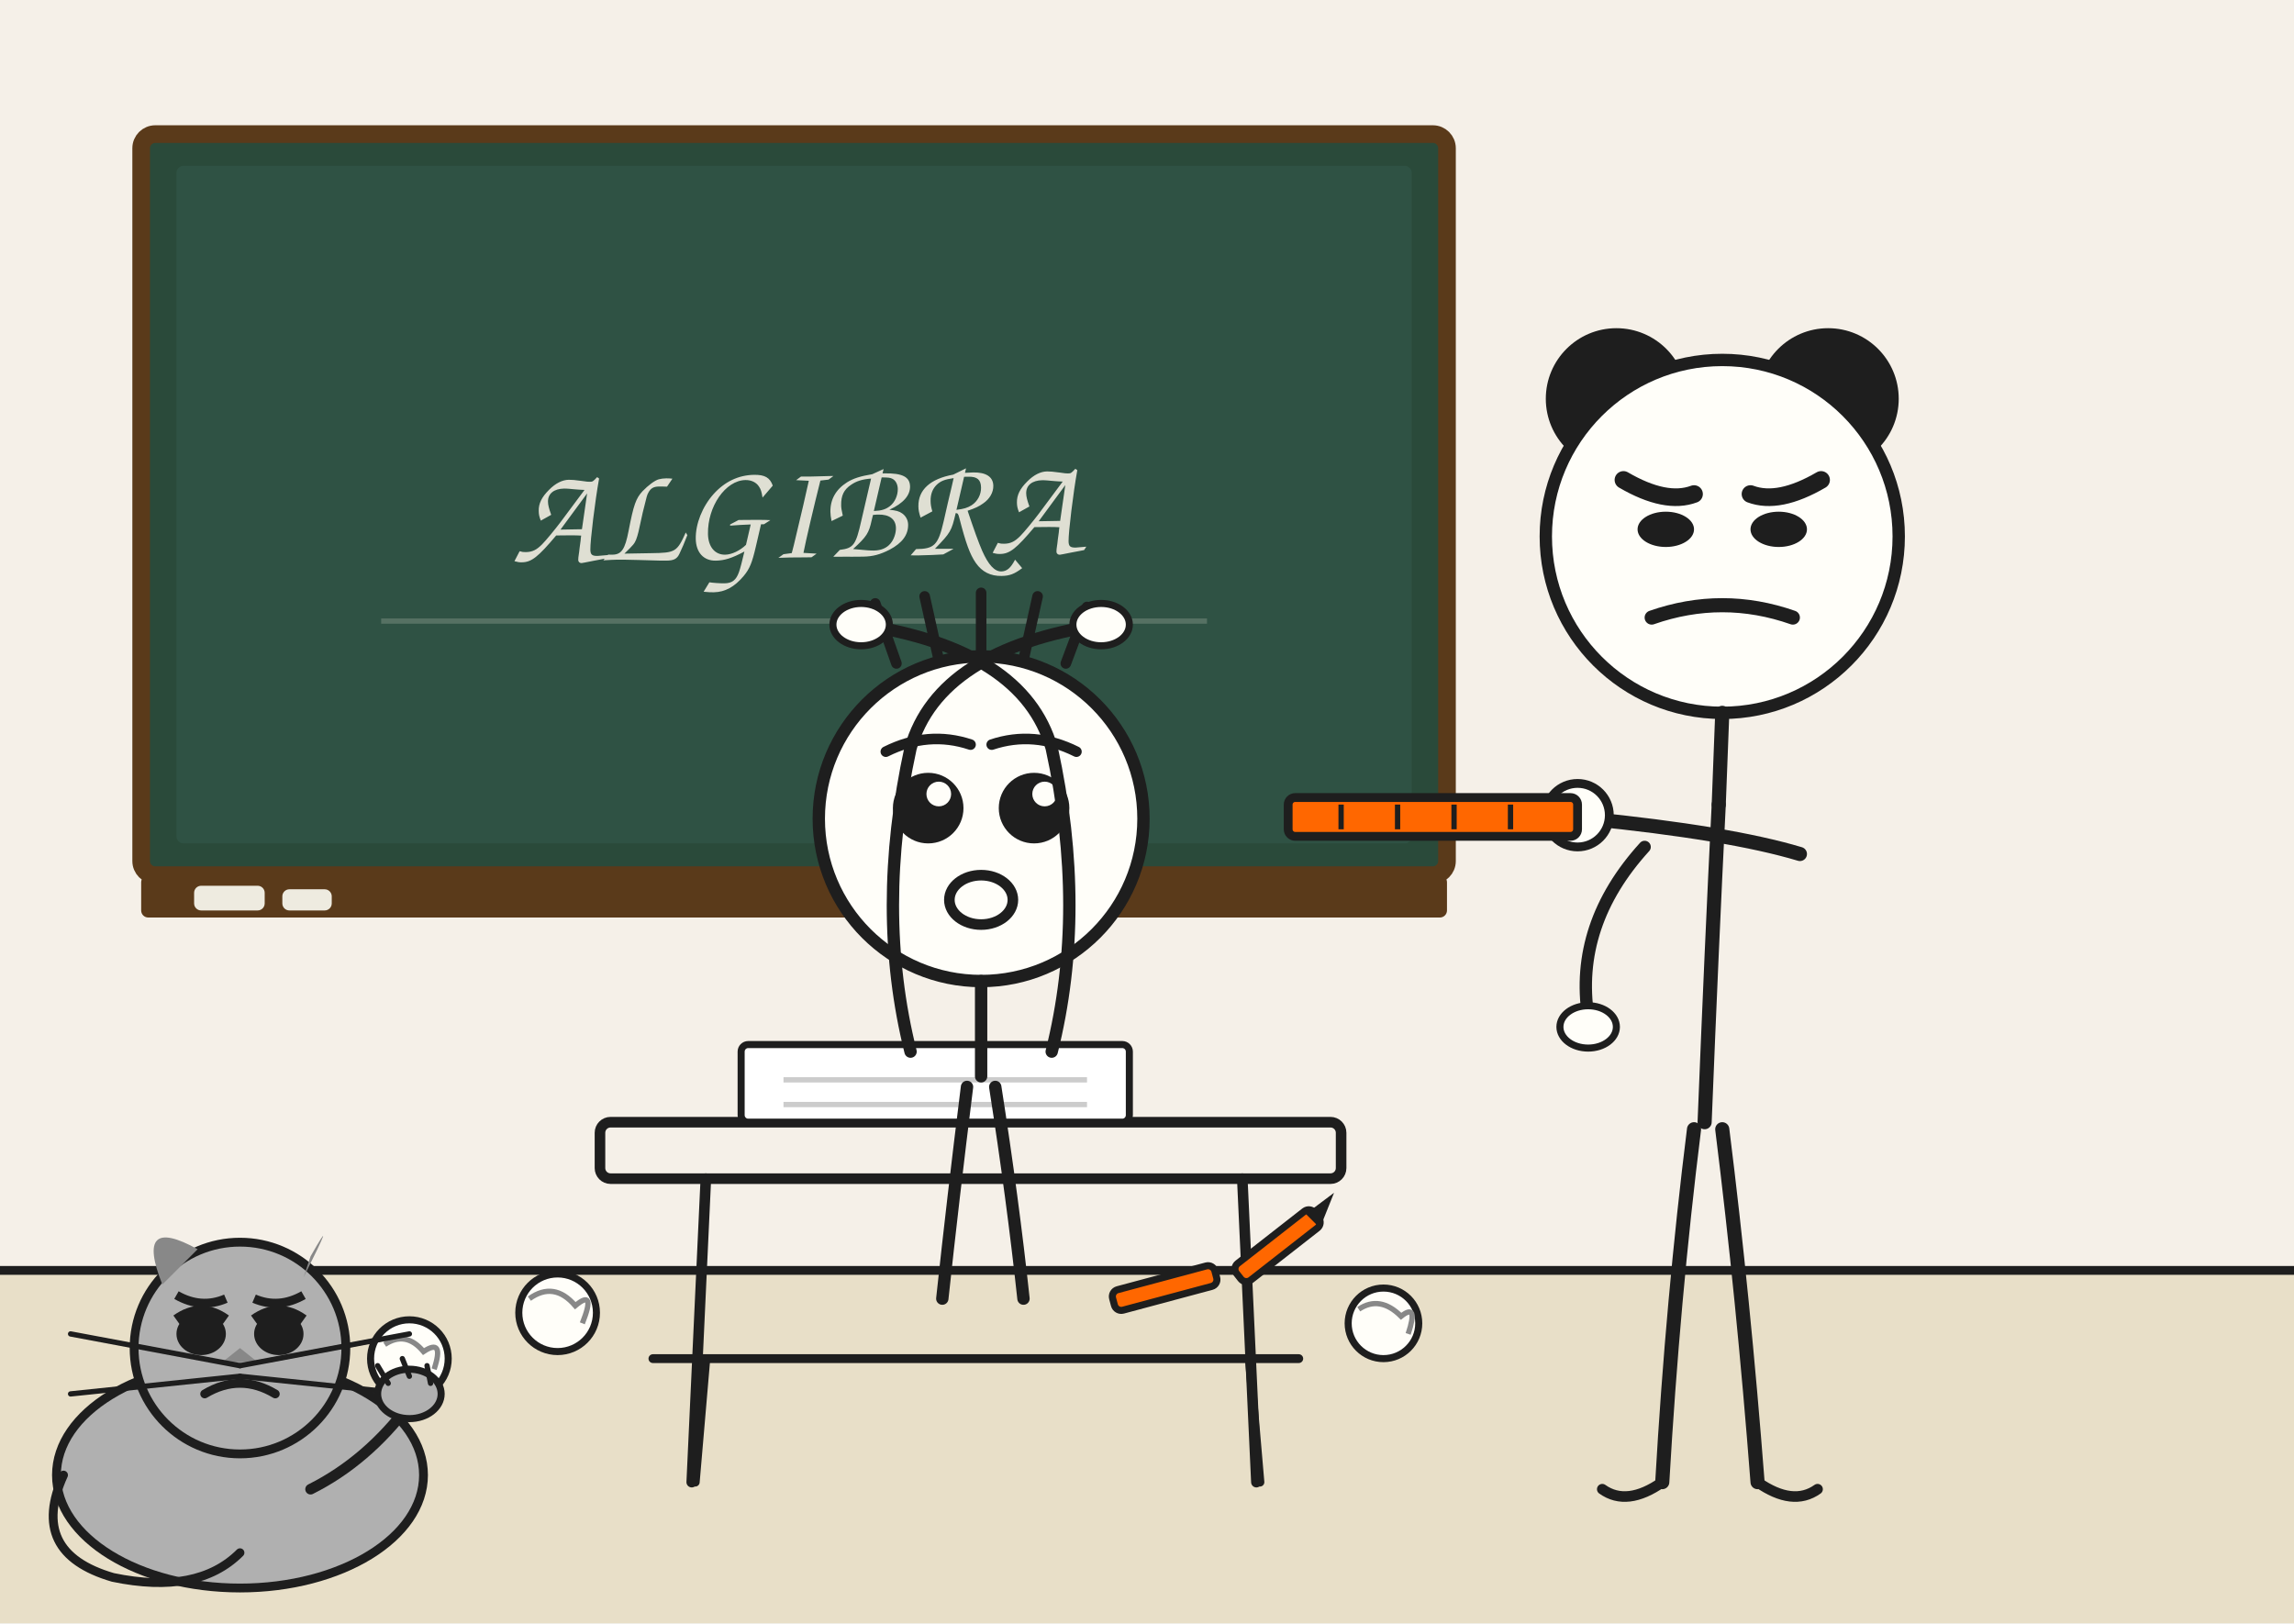
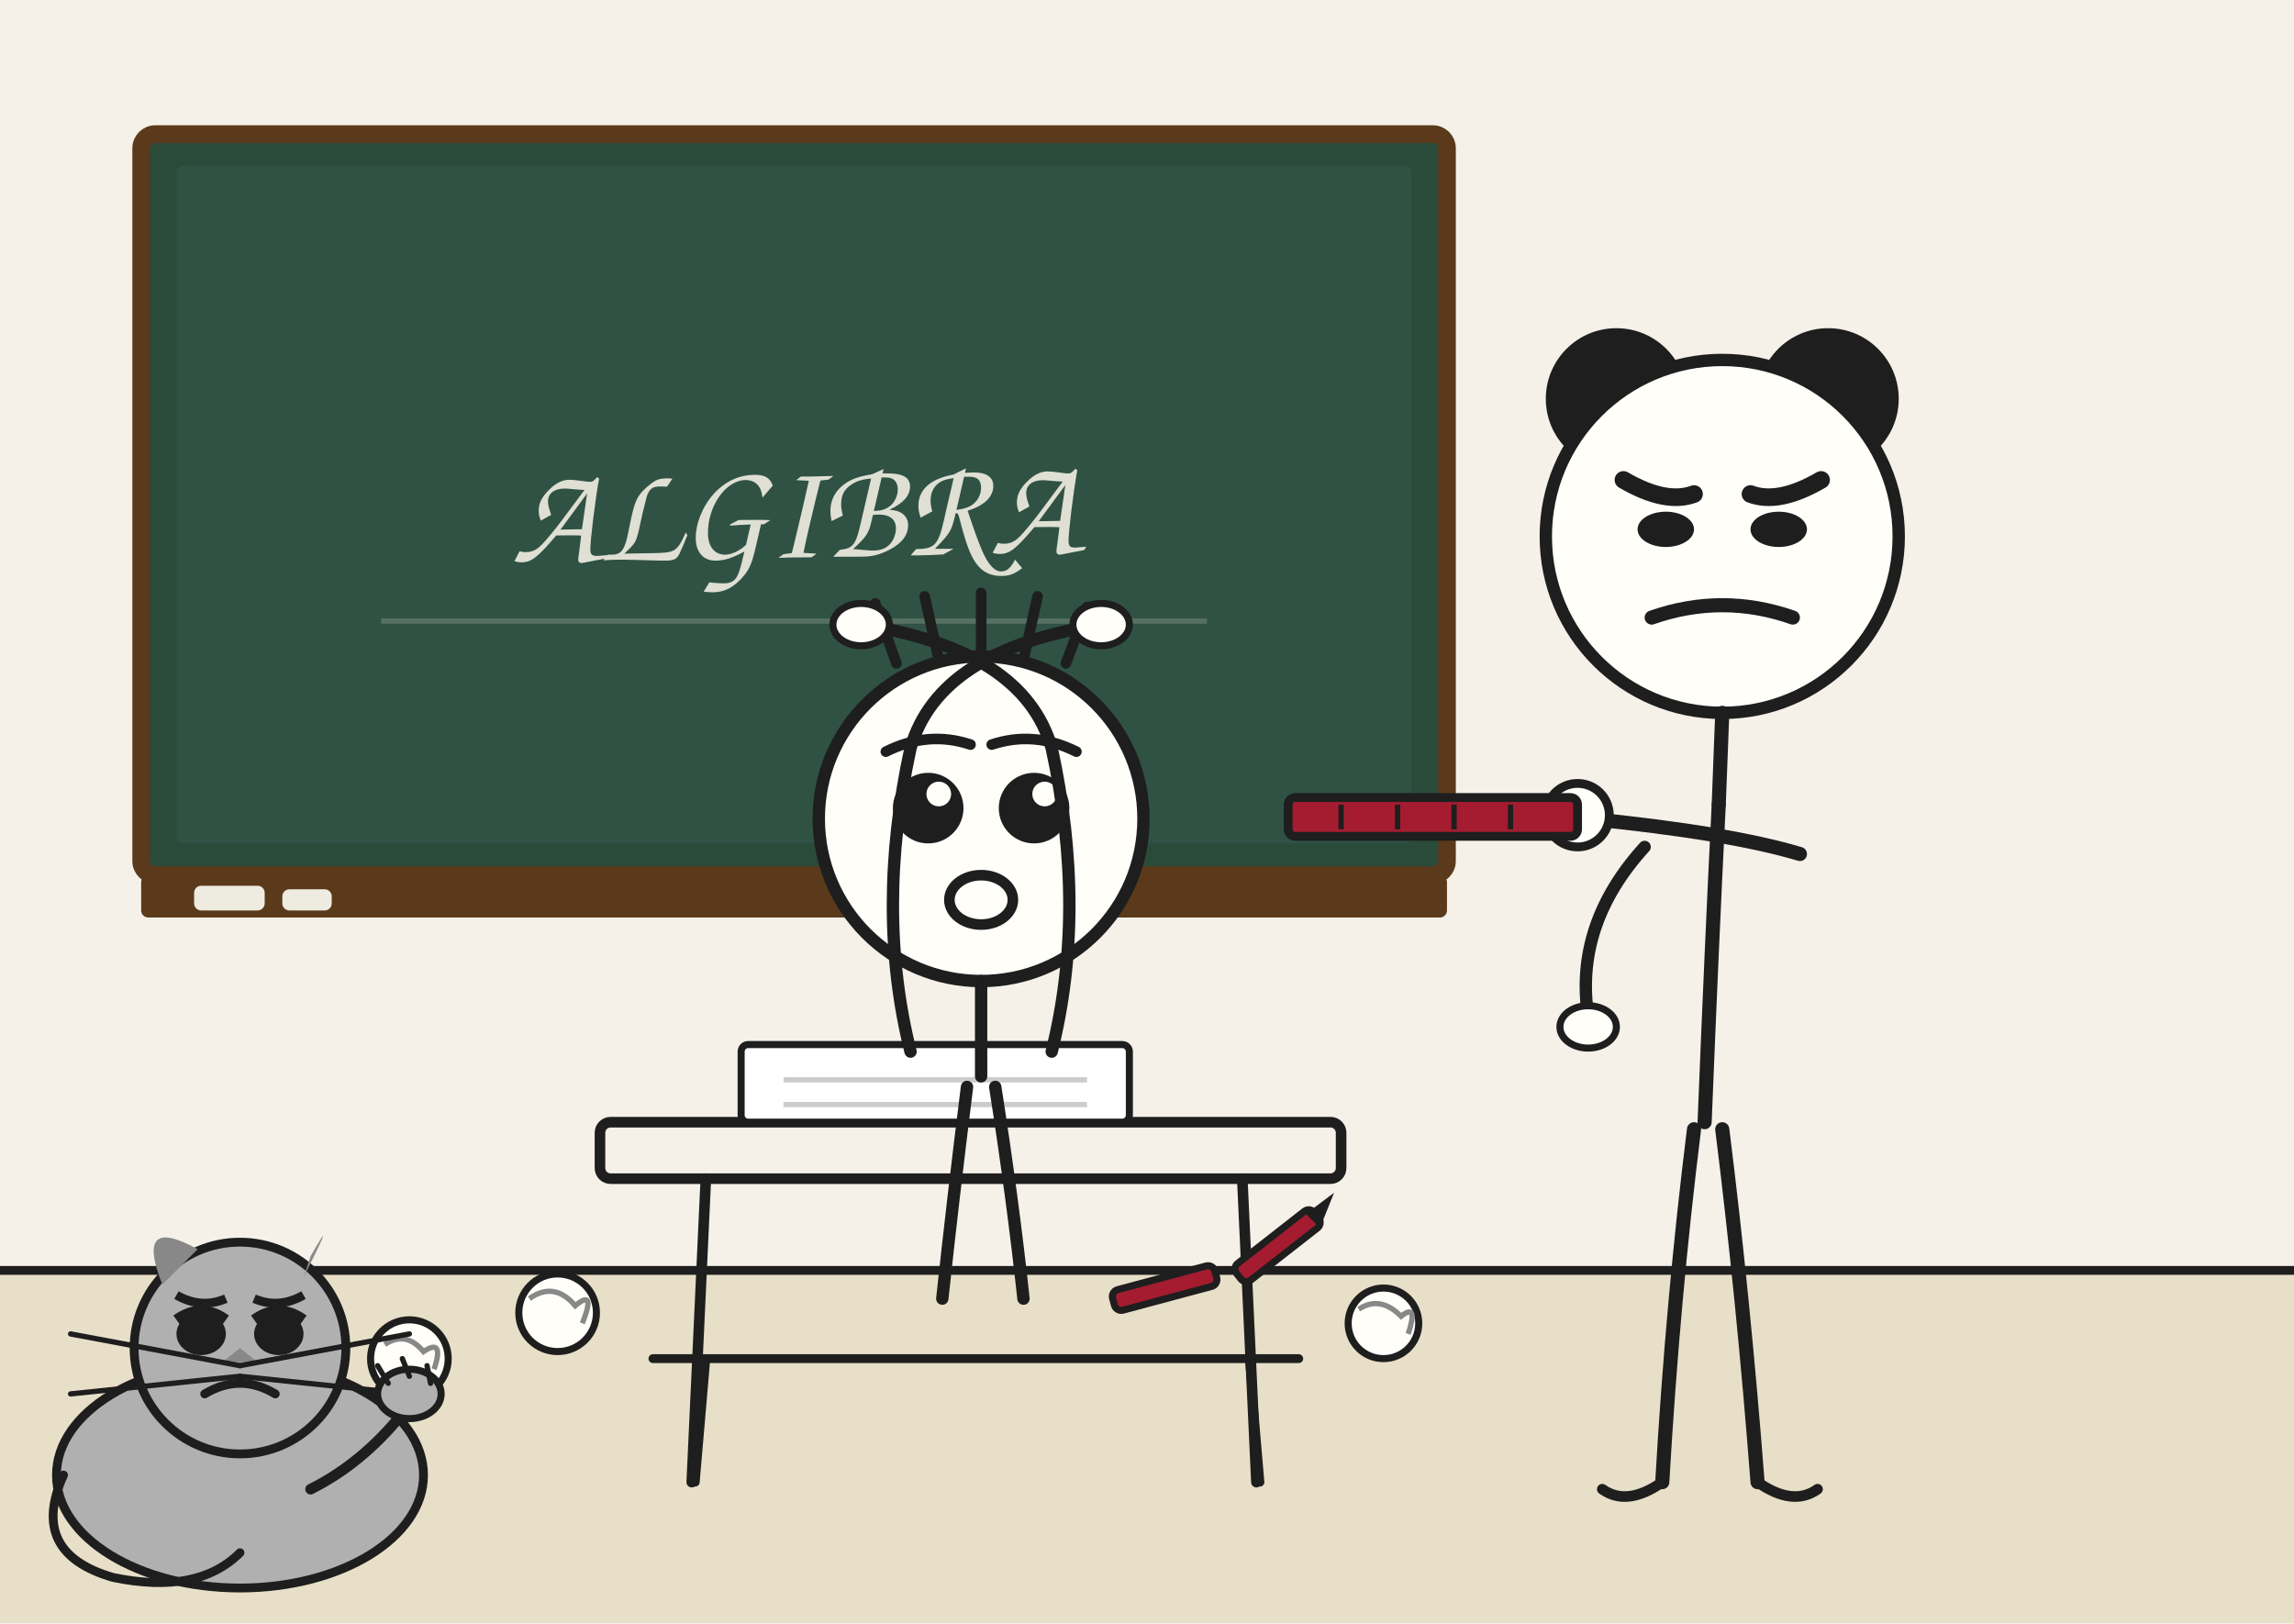
<svg xmlns="http://www.w3.org/2000/svg" viewBox="0 0 650 460" width="650" height="460">
  <rect width="650" height="460" fill="#FFFEF9" />
  <rect width="650" height="360" fill="#F5F0E8" />
  <rect y="360" width="650" height="100" fill="#E8DFC8" />
  <line x1="0" y1="360" x2="650" y2="360" stroke="#1E1E1E" stroke-width="2.5" />
  <rect x="40" y="38" width="370" height="210" rx="4" fill="#2A4A3A" stroke="#5A3A1A" stroke-width="5" />
  <rect x="50" y="47" width="350" height="192" rx="2" fill="#2F5244" />
  <rect x="40" y="248" width="370" height="12" rx="2" fill="#5A3A1A" />
  <rect x="55" y="251" width="20" height="7" rx="2" fill="#EEEBE0" />
  <rect x="80" y="252" width="14" height="6" rx="2" fill="#EEEBE0" />
  <text x="225" y="158" font-family="'Comic Sans MS', 'Segoe Print', cursive" font-size="40" fill="#EEEBE0" text-anchor="middle" opacity="0.92" transform="rotate(-1,225,158)">ALGIBRA</text>
  <line x1="108" y1="176" x2="342" y2="176" stroke="#EEEBE0" stroke-width="1.5" opacity="0.2" />
  <circle cx="458" cy="113" r="20" fill="#1E1E1E" />
  <circle cx="518" cy="113" r="20" fill="#1E1E1E" />
  <circle cx="488" cy="152" r="50" fill="#FFFEF9" stroke="#1E1E1E" stroke-width="3.5" />
  <ellipse cx="472" cy="150" rx="8" ry="5" fill="#1E1E1E" />
  <ellipse cx="504" cy="150" rx="8" ry="5" fill="#1E1E1E" />
  <path d="M460 136 Q472 143 480 140" stroke="#1E1E1E" stroke-width="5" fill="none" stroke-linecap="round" />
  <path d="M496 140 Q504 143 516 136" stroke="#1E1E1E" stroke-width="5" fill="none" stroke-linecap="round" />
  <path d="M468 175 Q488 168 508 175" stroke="#1E1E1E" stroke-width="4" fill="none" stroke-linecap="round" />
  <line x1="488" y1="202" x2="487" y2="228" stroke="#1E1E1E" stroke-width="4" stroke-linecap="round" />
  <path d="M487 228 Q485 268 483 318" stroke="#1E1E1E" stroke-width="4" fill="none" stroke-linecap="round" />
  <path d="M510 242 Q490 236 450 232" stroke="#1E1E1E" stroke-width="4" fill="none" stroke-linecap="round" />
  <circle cx="447" cy="231" r="9" fill="#FFFEF9" stroke="#1E1E1E" stroke-width="2.5" />
-   <rect x="365" y="226" width="82" height="11" rx="2" fill="#FF6700" stroke="#1E1E1E" stroke-width="2.5" />
+   <rect x="365" y="226" width="82" height="11" rx="2" fill="#A51C30" stroke="#1E1E1E" stroke-width="2.5" />
  <line x1="380" y1="228" x2="380" y2="235" stroke="#1E1E1E" stroke-width="1.5" />
  <line x1="396" y1="228" x2="396" y2="235" stroke="#1E1E1E" stroke-width="1.5" />
  <line x1="412" y1="228" x2="412" y2="235" stroke="#1E1E1E" stroke-width="1.5" />
  <line x1="428" y1="228" x2="428" y2="235" stroke="#1E1E1E" stroke-width="1.5" />
  <path d="M466 240 Q446 262 450 288" stroke="#1E1E1E" stroke-width="3.5" fill="none" stroke-linecap="round" />
  <ellipse cx="450" cy="291" rx="8" ry="6" fill="#FFFEF9" stroke="#1E1E1E" stroke-width="2" />
  <path d="M480 320 Q474 368 471 420" stroke="#1E1E1E" stroke-width="4" fill="none" stroke-linecap="round" />
  <path d="M488 320 Q494 368 498 420" stroke="#1E1E1E" stroke-width="4" fill="none" stroke-linecap="round" />
  <path d="M471 420 Q461 427 454 422" stroke="#1E1E1E" stroke-width="3" fill="none" stroke-linecap="round" />
  <path d="M498 420 Q508 427 515 422" stroke="#1E1E1E" stroke-width="3" fill="none" stroke-linecap="round" />
  <rect x="170" y="318" width="210" height="16" rx="3" fill="none" stroke="#1E1E1E" stroke-width="3" />
  <line x1="200" y1="334" x2="196" y2="420" stroke="#1E1E1E" stroke-width="3" stroke-linecap="round" />
  <line x1="352" y1="334" x2="356" y2="420" stroke="#1E1E1E" stroke-width="3" stroke-linecap="round" />
  <line x1="185" y1="385" x2="368" y2="385" stroke="#1E1E1E" stroke-width="2.5" stroke-linecap="round" />
  <line x1="200" y1="385" x2="197" y2="420" stroke="#1E1E1E" stroke-width="2.5" stroke-linecap="round" />
  <line x1="354" y1="385" x2="357" y2="420" stroke="#1E1E1E" stroke-width="2.5" stroke-linecap="round" />
  <rect x="210" y="296" width="110" height="22" rx="2" fill="#fff" stroke="#1E1E1E" stroke-width="2" />
  <line x1="222" y1="306" x2="308" y2="306" stroke="#ccc" stroke-width="1.5" />
  <line x1="222" y1="313" x2="308" y2="313" stroke="#ccc" stroke-width="1.5" />
  <circle cx="278" cy="232" r="46" fill="#FFFEF9" stroke="#1E1E1E" stroke-width="3.5" />
  <line x1="254" y1="188" x2="248" y2="171" stroke="#1E1E1E" stroke-width="3" stroke-linecap="round" />
  <line x1="266" y1="187" x2="262" y2="169" stroke="#1E1E1E" stroke-width="3" stroke-linecap="round" />
  <line x1="278" y1="186" x2="278" y2="168" stroke="#1E1E1E" stroke-width="3" stroke-linecap="round" />
  <line x1="290" y1="187" x2="294" y2="169" stroke="#1E1E1E" stroke-width="3" stroke-linecap="round" />
  <line x1="302" y1="188" x2="308" y2="172" stroke="#1E1E1E" stroke-width="3" stroke-linecap="round" />
  <ellipse cx="263" cy="229" rx="10" ry="10" fill="#1E1E1E" />
  <ellipse cx="293" cy="229" rx="10" ry="10" fill="#1E1E1E" />
  <circle cx="266" cy="225" r="3.5" fill="#FFFEF9" />
  <circle cx="296" cy="225" r="3.5" fill="#FFFEF9" />
  <path d="M251 213 Q263 207 275 211" stroke="#1E1E1E" stroke-width="3" fill="none" stroke-linecap="round" />
  <path d="M281 211 Q293 207 305 213" stroke="#1E1E1E" stroke-width="3" fill="none" stroke-linecap="round" />
  <ellipse cx="278" cy="255" rx="9" ry="7" fill="none" stroke="#1E1E1E" stroke-width="3" />
  <line x1="278" y1="278" x2="278" y2="305" stroke="#1E1E1E" stroke-width="3.5" stroke-linecap="round" />
  <path d="M258 298 Q248 258 258 212 Q266 184 312 177" stroke="#1E1E1E" stroke-width="3.5" fill="none" stroke-linecap="round" />
  <path d="M298 298 Q308 258 298 212 Q290 184 244 177" stroke="#1E1E1E" stroke-width="3.5" fill="none" stroke-linecap="round" />
  <ellipse cx="312" cy="177" rx="8" ry="6" fill="#FFFEF9" stroke="#1E1E1E" stroke-width="2" />
  <ellipse cx="244" cy="177" rx="8" ry="6" fill="#FFFEF9" stroke="#1E1E1E" stroke-width="2" />
  <path d="M274 308 Q270 340 267 368" stroke="#1E1E1E" stroke-width="3.5" fill="none" stroke-linecap="round" />
  <path d="M282 308 Q287 340 290 368" stroke="#1E1E1E" stroke-width="3.5" fill="none" stroke-linecap="round" />
  <circle cx="158" cy="372" r="11" fill="#FFFEF9" stroke="#1E1E1E" stroke-width="2" />
  <path d="M150 368 Q157 363 163 370 Q169 365 165 375" stroke="#888" stroke-width="1.5" fill="none" />
  <circle cx="392" cy="375" r="10" fill="#FFFEF9" stroke="#1E1E1E" stroke-width="2" />
  <path d="M385 371 Q391 367 397 373 Q402 369 399 378" stroke="#888" stroke-width="1.5" fill="none" />
  <circle cx="116" cy="385" r="11" fill="#FFFEF9" stroke="#1E1E1E" stroke-width="2" />
  <path d="M109 381 Q115 377 120 383 Q126 379 123 388" stroke="#888" stroke-width="1.5" fill="none" />
-   <rect x="315" y="362" width="30" height="6" rx="2" fill="#FF6700" stroke="#1E1E1E" stroke-width="2" transform="rotate(-15,330,365)" />
-   <rect x="348" y="350" width="28" height="6" rx="2" fill="#FF6700" stroke="#1E1E1E" stroke-width="2" transform="rotate(-38,362,353)" />
+   <rect x="315" y="362" width="30" height="6" rx="2" fill="#A51C30" stroke="#1E1E1E" stroke-width="2" transform="rotate(-15,330,365)" />
+   <rect x="348" y="350" width="28" height="6" rx="2" fill="#A51C30" stroke="#1E1E1E" stroke-width="2" transform="rotate(-38,362,353)" />
  <path d="M370 344 L378 338 L374 348 Z" fill="#1E1E1E" />
  <ellipse cx="68" cy="418" rx="52" ry="32" fill="#B0B0B0" stroke="#1E1E1E" stroke-width="2.5" />
  <circle cx="68" cy="382" r="30" fill="#B0B0B0" stroke="#1E1E1E" stroke-width="2.5" />
  <path d="M46 364 Q38 344 56 354 Z" fill="#888" />
  <path d="M86 362 Q96 342 88 356 Z" fill="#888" />
  <ellipse cx="57" cy="378" rx="7" ry="6" fill="#1E1E1E" />
  <ellipse cx="79" cy="378" rx="7" ry="6" fill="#1E1E1E" />
  <path d="M50 374 Q57 369 64 374" stroke="#1E1E1E" stroke-width="3" fill="none" />
  <path d="M72 374 Q79 369 86 374" stroke="#1E1E1E" stroke-width="3" fill="none" />
  <path d="M50 367 Q57 371 64 368" stroke="#1E1E1E" stroke-width="2.5" fill="none" />
  <path d="M72 368 Q79 371 86 367" stroke="#1E1E1E" stroke-width="2.5" fill="none" />
  <path d="M63 386 L68 382 L73 386 Z" fill="#888" />
  <path d="M58 395 Q68 389 78 395" stroke="#1E1E1E" stroke-width="2.5" fill="none" stroke-linecap="round" />
  <line x1="68" y1="387" x2="20" y2="378" stroke="#1E1E1E" stroke-width="1.5" stroke-linecap="round" />
  <line x1="68" y1="390" x2="20" y2="395" stroke="#1E1E1E" stroke-width="1.5" stroke-linecap="round" />
  <line x1="68" y1="387" x2="116" y2="378" stroke="#1E1E1E" stroke-width="1.5" stroke-linecap="round" />
  <line x1="68" y1="390" x2="116" y2="395" stroke="#1E1E1E" stroke-width="1.5" stroke-linecap="round" />
  <path d="M18 418 Q8 440 32 447 Q56 452 68 440" stroke="#1E1E1E" stroke-width="2.5" fill="none" stroke-linecap="round" />
  <path d="M88 422 Q104 414 116 398" stroke="#1E1E1E" stroke-width="3" fill="none" stroke-linecap="round" />
  <ellipse cx="116" cy="395" rx="9" ry="7" fill="#B0B0B0" stroke="#1E1E1E" stroke-width="2" />
  <line x1="110" y1="392" x2="107" y2="387" stroke="#1E1E1E" stroke-width="1.5" stroke-linecap="round" />
  <line x1="116" y1="390" x2="114" y2="385" stroke="#1E1E1E" stroke-width="1.5" stroke-linecap="round" />
  <line x1="122" y1="392" x2="121" y2="387" stroke="#1E1E1E" stroke-width="1.5" stroke-linecap="round" />
</svg>
